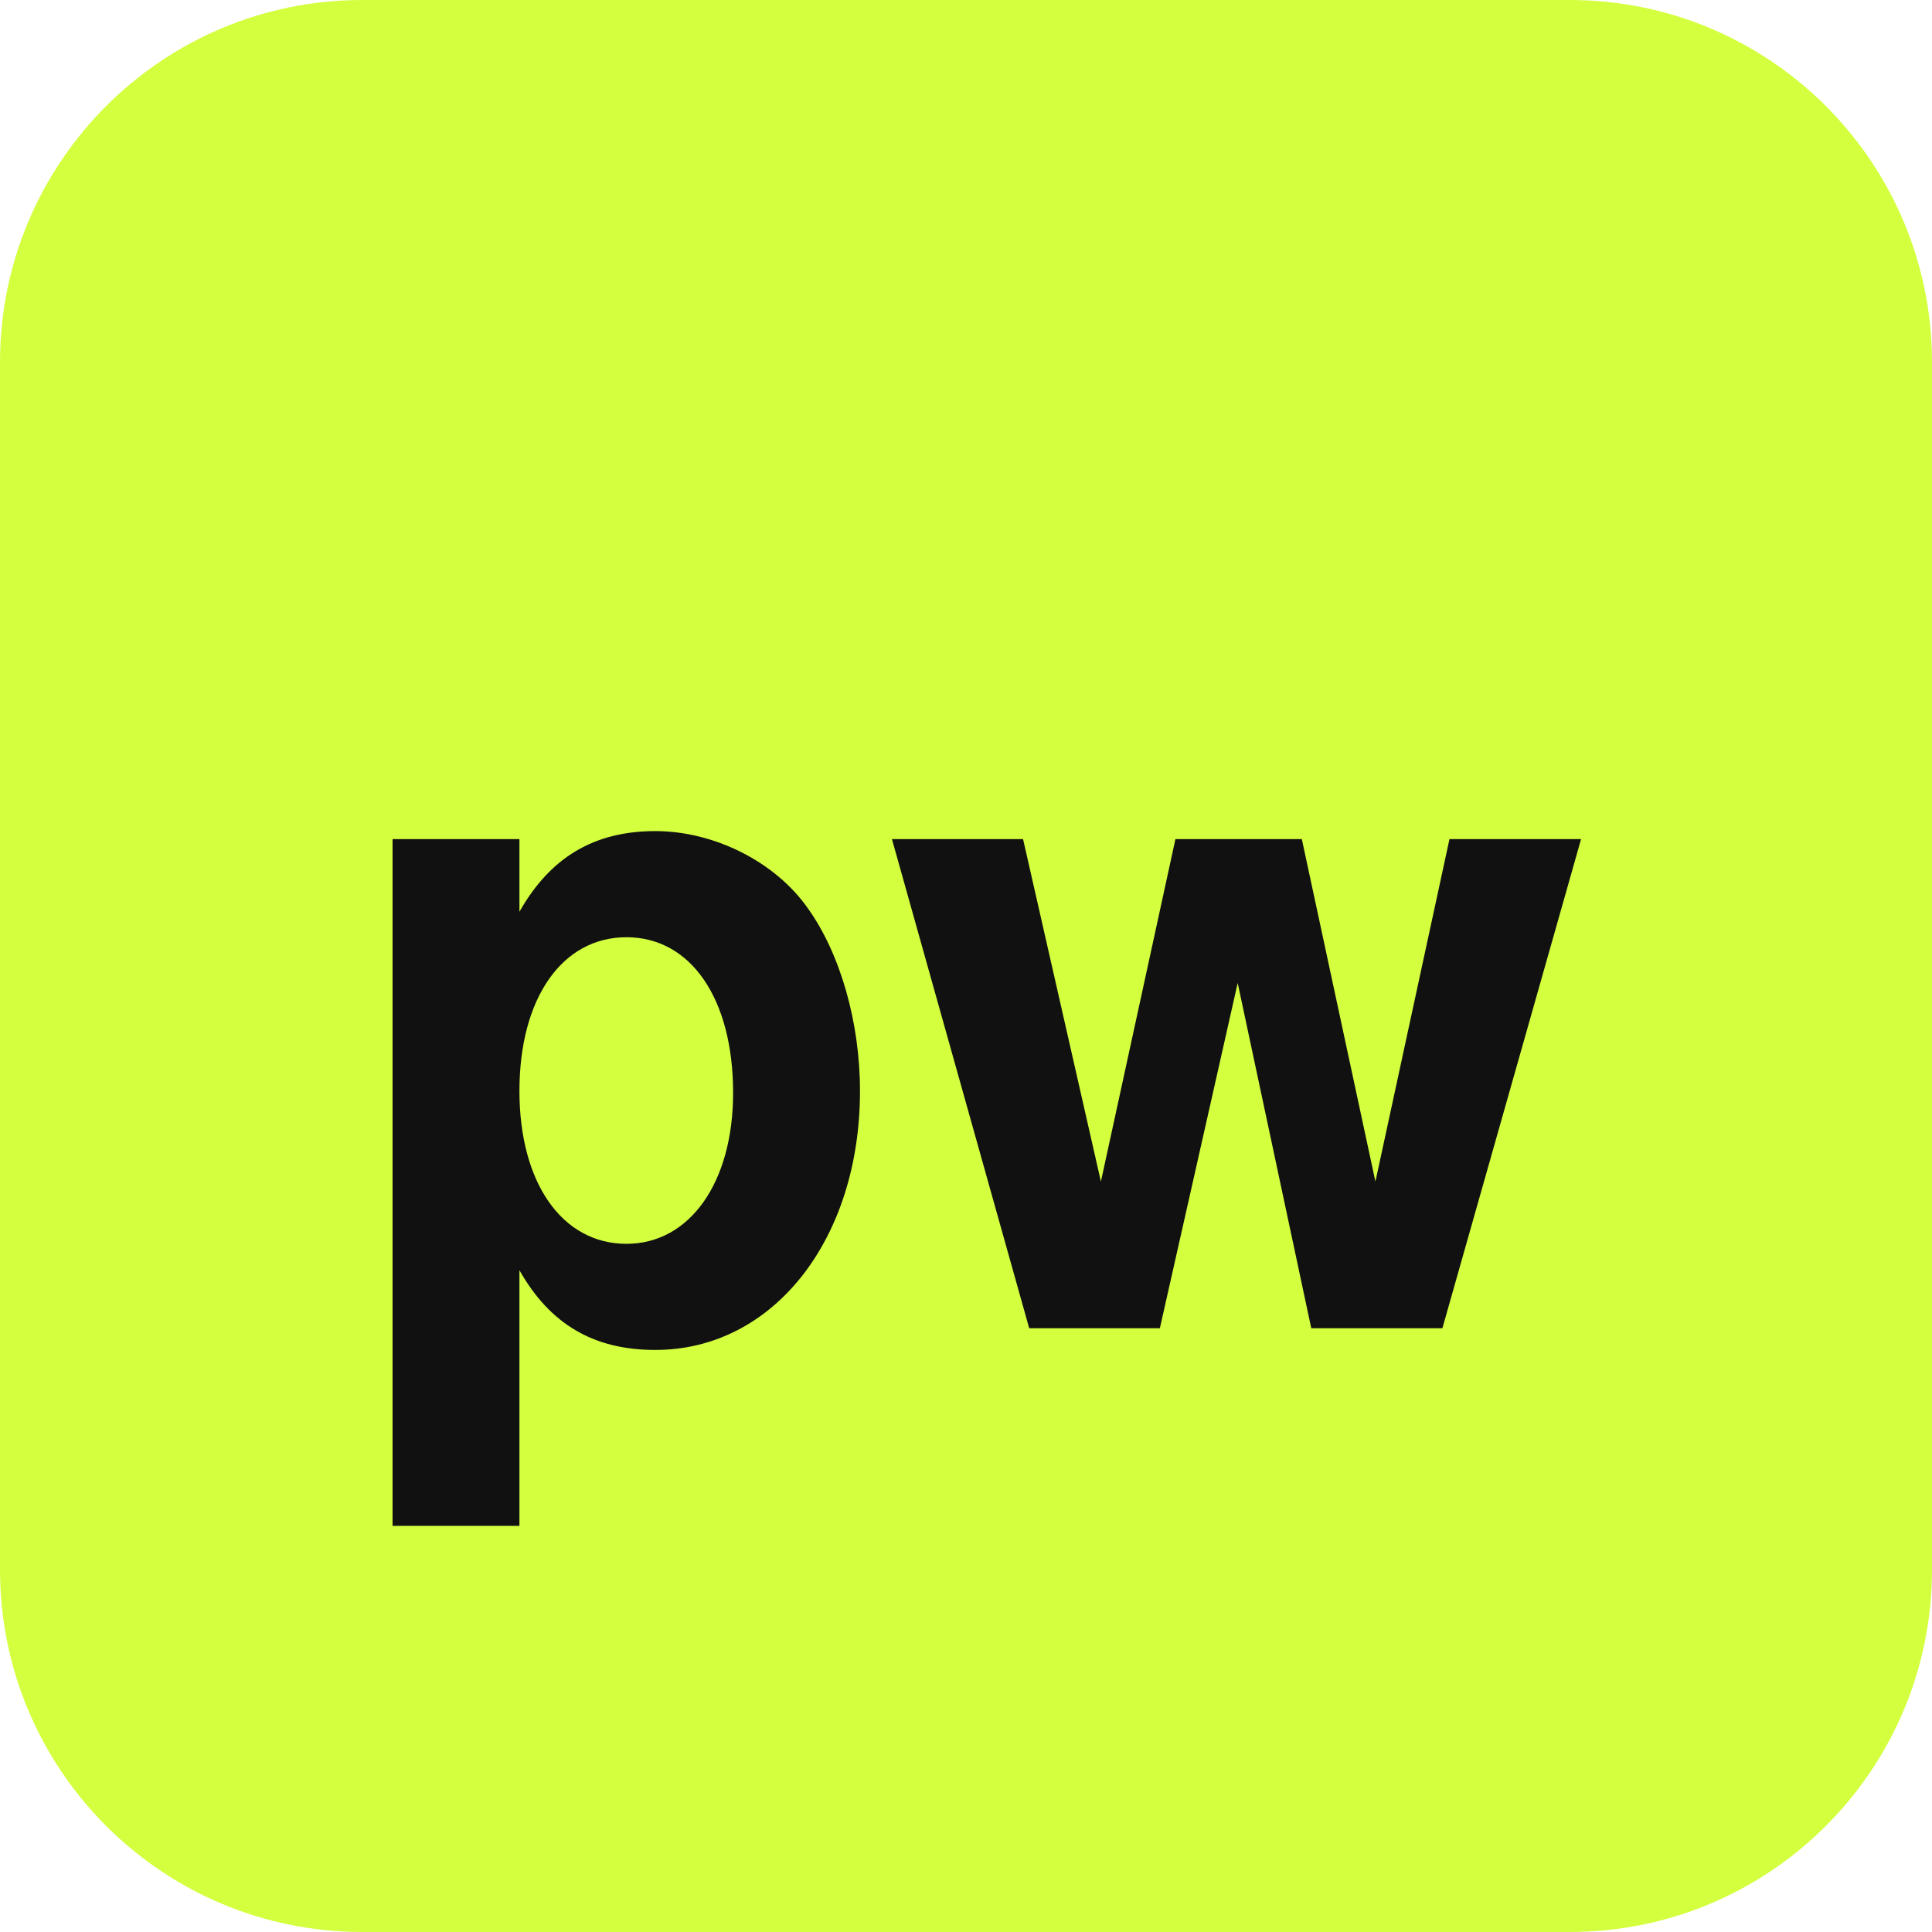
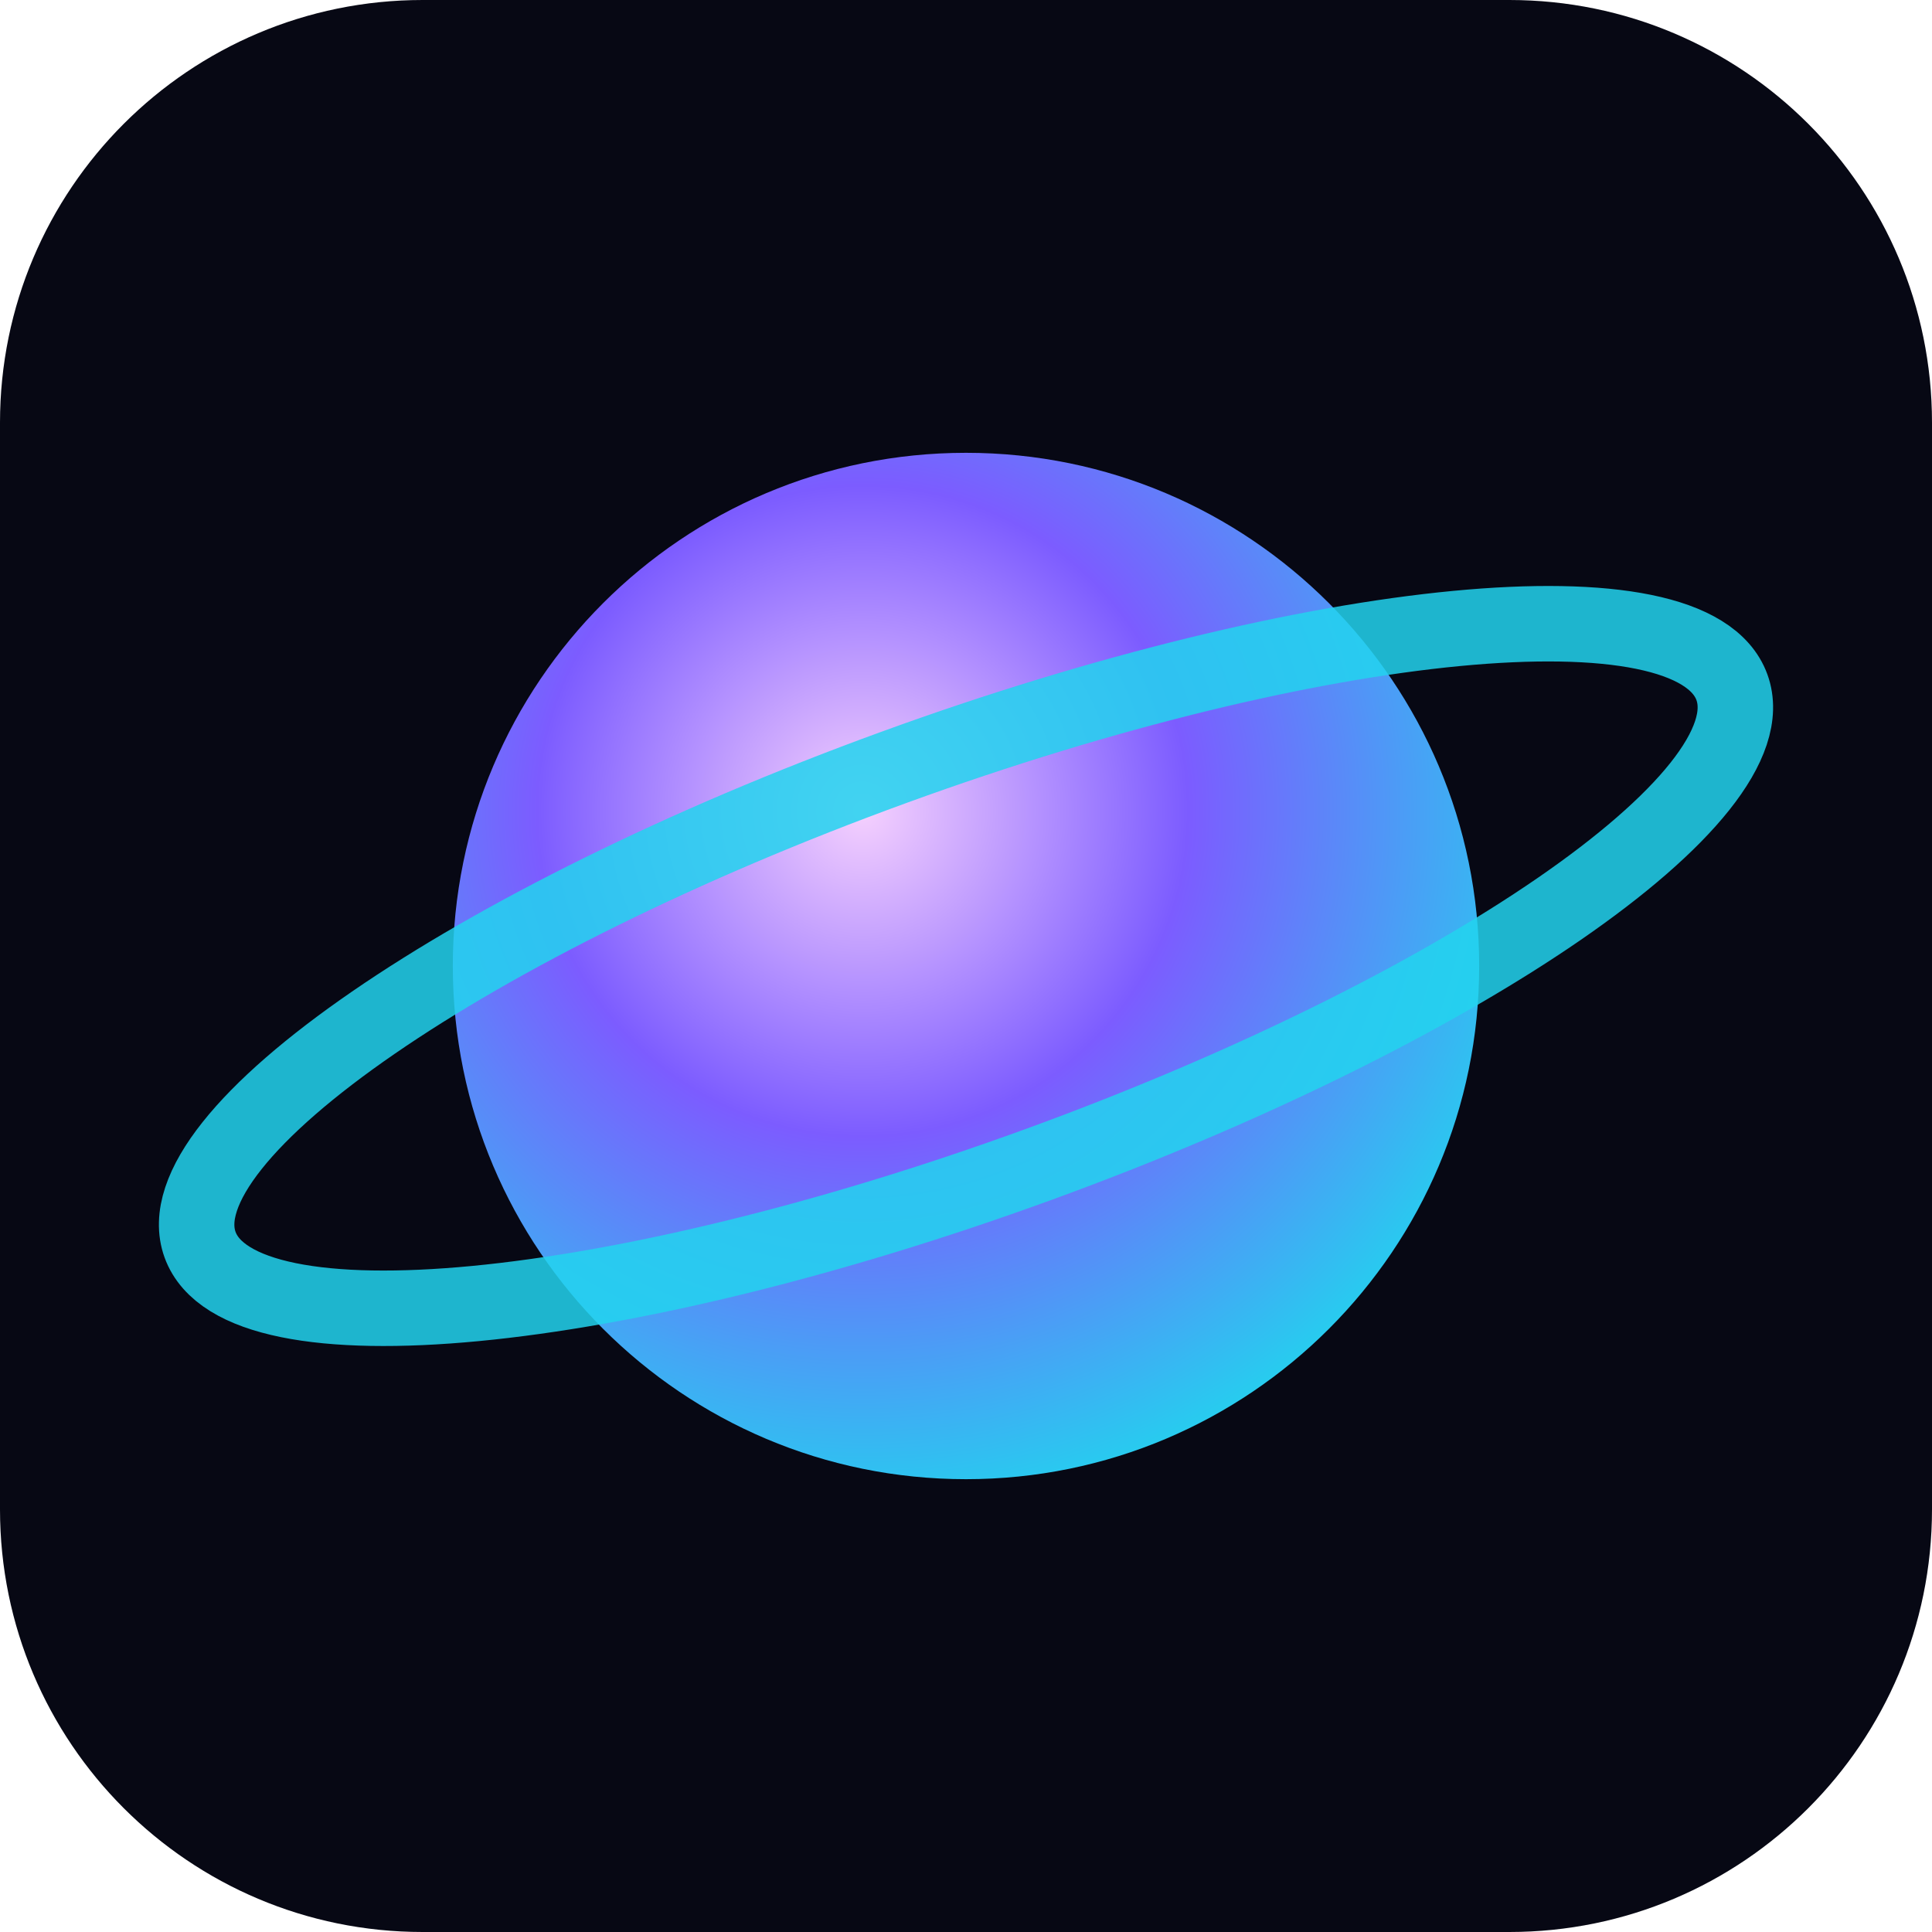
<svg xmlns="http://www.w3.org/2000/svg" viewBox="0 0 64 64">
-   <rect width="64" height="64" rx="12" fill="#d4ff3f" />
-   <text x="32" y="44" font-family="Arial Black,Helvetica,sans-serif" font-weight="900" font-size="30" text-anchor="middle" fill="#111">pw</text>
+   <defs>
+     <radialGradient id="g" cx="40%" cy="35%" r="70%">
+       <stop offset="0" stop-color="#f5d0fe" />
+       <stop offset=".45" stop-color="#7c5cff" />
+       <stop offset="1" stop-color="#22d3ee" />
+     </radialGradient>
+   </defs>
+   <rect width="64" height="64" rx="14" fill="#070814" />
+   <circle cx="32" cy="32" r="17" fill="url(#g)" />
+   <ellipse cx="32" cy="32" rx="27" ry="7" fill="none" stroke="#22d3ee" stroke-width="2.5" transform="rotate(-20 32 32)" opacity=".85" />
</svg>
